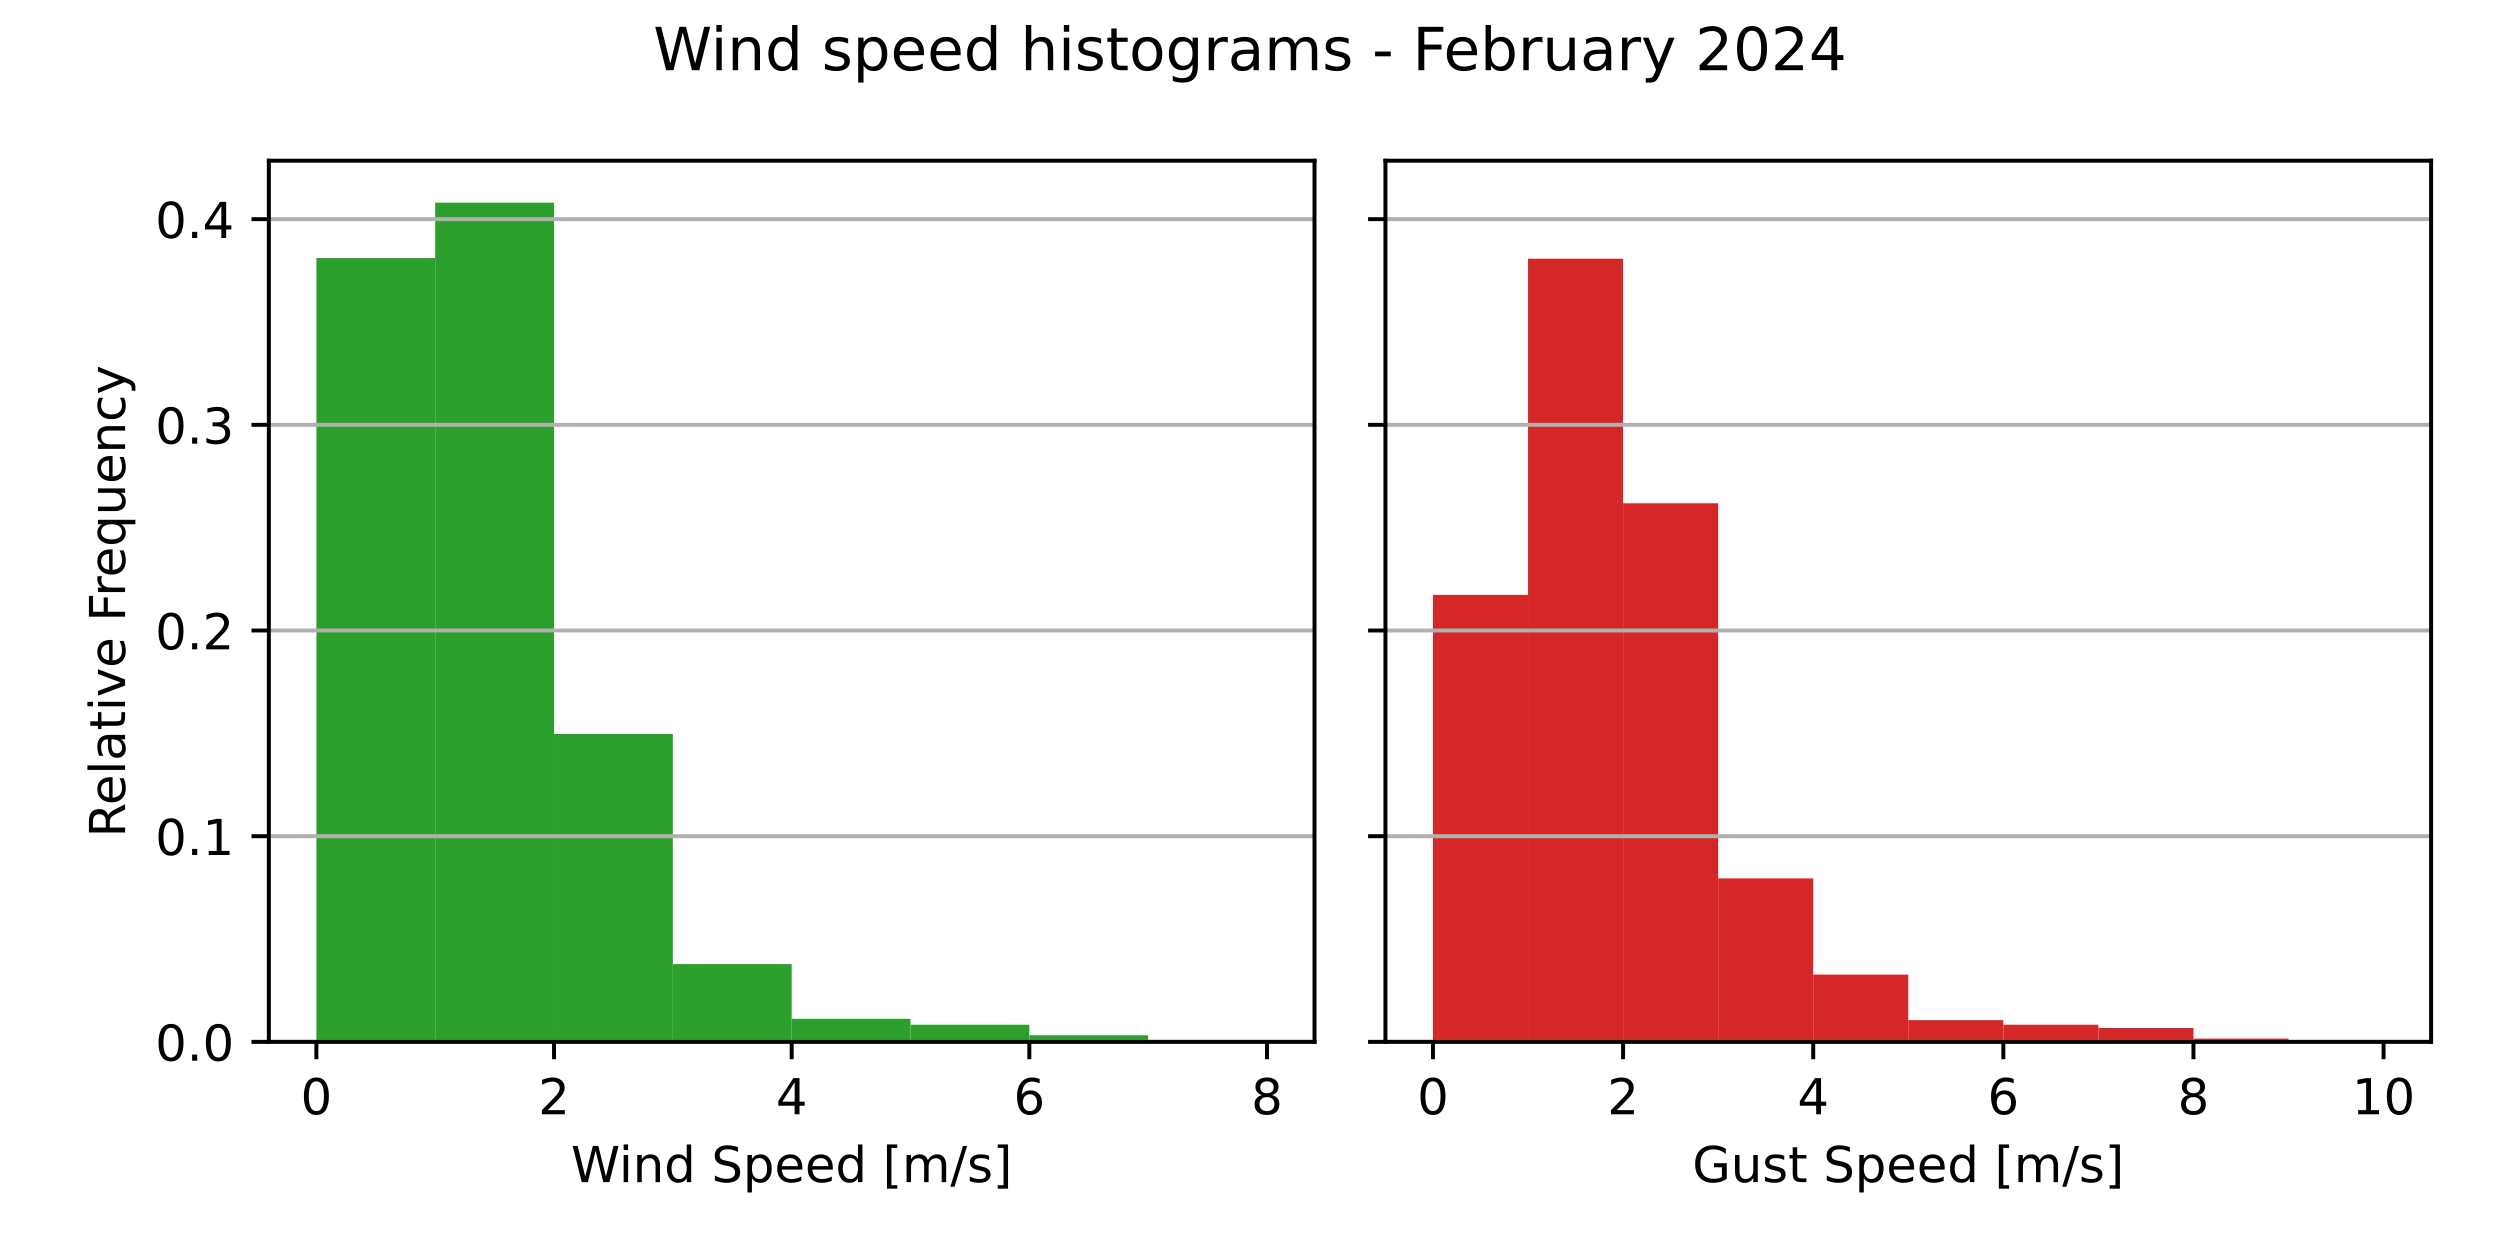
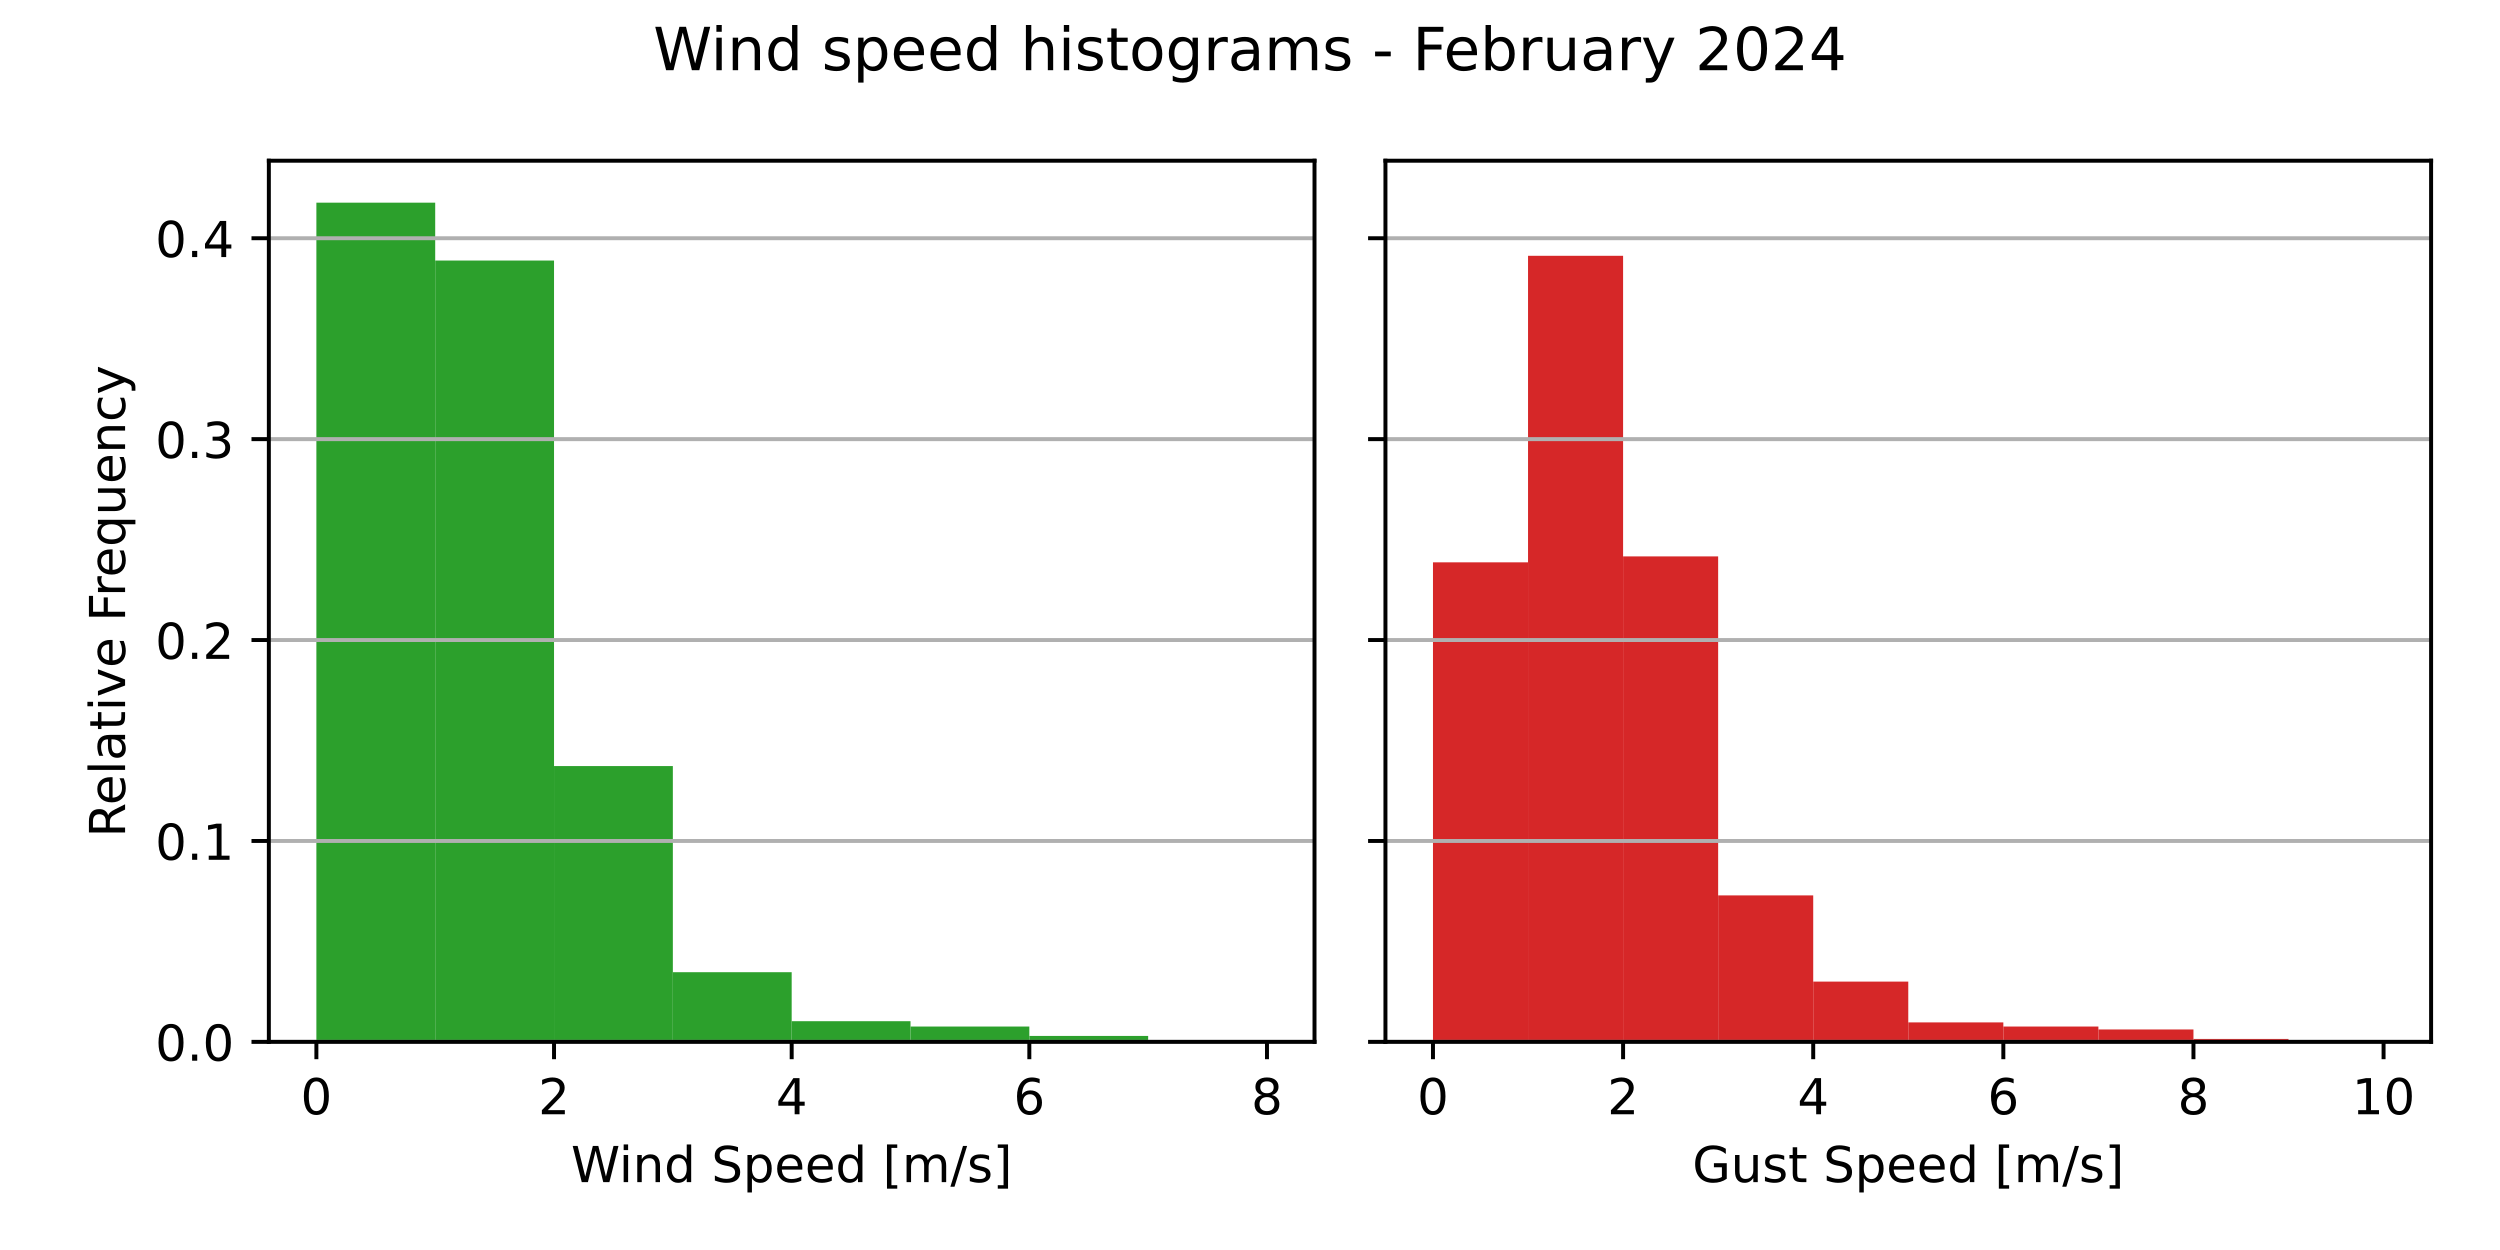
<svg xmlns="http://www.w3.org/2000/svg" xmlns:xlink="http://www.w3.org/1999/xlink" width="504pt" height="252pt" viewBox="0 0 504 252" version="1.1">
  <defs>
    <style type="text/css">*{stroke-linejoin: round; stroke-linecap: butt}</style>
  </defs>
  <g id="figure_1">
    <g id="patch_1">
      <path d="M 0 252  L 504 252  L 504 0  L 0 0  z " style="fill: #ffffff" />
    </g>
    <g id="axes_1">
      <g id="patch_2">
        <path d="M 54.2 210.04  L 265.005 210.04  L 265.005 32.4  L 54.2 32.4  z " style="fill: #ffffff" />
      </g>
      <g id="patch_3">
-         <path d="M 63.782 210.04  L 87.737 210.04  L 87.737 52.023  L 63.782 52.023  z " clip-path="url(#p6b9f915f51)" style="fill: #2ca02c" />
+         <path d="M 63.782 210.04  L 87.737 210.04  L 87.737 40.859  L 63.782 40.859  z " clip-path="url(#p1b84516d72)" style="fill: #2ca02c" />
      </g>
      <g id="patch_4">
-         <path d="M 87.737 210.04  L 111.692 210.04  L 111.692 40.859  L 87.737 40.859  z " clip-path="url(#p6b9f915f51)" style="fill: #2ca02c" />
+         <path d="M 87.737 210.04  L 111.692 210.04  L 111.692 52.527  L 87.737 52.527  z " clip-path="url(#p1b84516d72)" style="fill: #2ca02c" />
      </g>
      <g id="patch_5">
-         <path d="M 111.692 210.04  L 135.647 210.04  L 135.647 147.976  L 111.692 147.976  z " clip-path="url(#p6b9f915f51)" style="fill: #2ca02c" />
+         <path d="M 111.692 210.04  L 135.647 210.04  L 135.647 154.44  L 111.692 154.44  z " clip-path="url(#p1b84516d72)" style="fill: #2ca02c" />
      </g>
      <g id="patch_6">
-         <path d="M 135.647 210.04  L 159.603 210.04  L 159.603 194.358  L 135.647 194.358  z " clip-path="url(#p6b9f915f51)" style="fill: #2ca02c" />
+         <path d="M 135.647 210.04  L 159.603 210.04  L 159.603 195.991  L 135.647 195.991  z " clip-path="url(#p1b84516d72)" style="fill: #2ca02c" />
      </g>
      <g id="patch_7">
-         <path d="M 159.603 210.04  L 183.558 210.04  L 183.558 205.389  L 159.603 205.389  z " clip-path="url(#p6b9f915f51)" style="fill: #2ca02c" />
+         <path d="M 159.603 210.04  L 183.558 210.04  L 183.558 205.873  L 159.603 205.873  z " clip-path="url(#p1b84516d72)" style="fill: #2ca02c" />
      </g>
      <g id="patch_8">
-         <path d="M 183.558 210.04  L 207.513 210.04  L 207.513 206.585  L 183.558 206.585  z " clip-path="url(#p6b9f915f51)" style="fill: #2ca02c" />
+         <path d="M 183.558 210.04  L 207.513 210.04  L 207.513 206.945  L 183.558 206.945  z " clip-path="url(#p1b84516d72)" style="fill: #2ca02c" />
      </g>
      <g id="patch_9">
-         <path d="M 207.513 210.04  L 231.468 210.04  L 231.468 208.711  L 207.513 208.711  z " clip-path="url(#p6b9f915f51)" style="fill: #2ca02c" />
+         <path d="M 207.513 210.04  L 231.468 210.04  L 231.468 208.849  L 207.513 208.849  z " clip-path="url(#p1b84516d72)" style="fill: #2ca02c" />
      </g>
      <g id="patch_10">
-         <path d="M 231.468 210.04  L 255.423 210.04  L 255.423 209.774  L 231.468 209.774  z " clip-path="url(#p6b9f915f51)" style="fill: #2ca02c" />
+         <path d="M 231.468 210.04  L 255.423 210.04  L 255.423 209.802  L 231.468 209.802  z " clip-path="url(#p1b84516d72)" style="fill: #2ca02c" />
      </g>
      <g id="matplotlib.axis_1">
        <g id="xtick_1">
          <g id="line2d_1">
            <defs>
-               <path id="m5ba12f06b1" d="M 0 0  L 0 3.5  " style="stroke: #000000; stroke-width: 0.8" />
+               <path id="m0b218c854e" d="M 0 0  L 0 3.5  " style="stroke: #000000; stroke-width: 0.8" />
            </defs>
            <g>
-               <use xlink:href="#m5ba12f06b1" x="63.782" y="210.04" style="stroke: #000000; stroke-width: 0.8" />
+               <use xlink:href="#m0b218c854e" x="63.782" y="210.04" style="stroke: #000000; stroke-width: 0.8" />
            </g>
          </g>
          <g id="text_1">
            <g transform="translate(60.6008 224.6384) scale(0.1 -0.1)">
              <defs>
                <path id="DejaVuSans-30" d="M 2034 4250  Q 1547 4250 1301 3770  Q 1056 3291 1056 2328  Q 1056 1369 1301 889  Q 1547 409 2034 409  Q 2525 409 2770 889  Q 3016 1369 3016 2328  Q 3016 3291 2770 3770  Q 2525 4250 2034 4250  z M 2034 4750  Q 2819 4750 3233 4129  Q 3647 3509 3647 2328  Q 3647 1150 3233 529  Q 2819 -91 2034 -91  Q 1250 -91 836 529  Q 422 1150 422 2328  Q 422 3509 836 4129  Q 1250 4750 2034 4750  z " transform="scale(0.015625)" />
              </defs>
              <use xlink:href="#DejaVuSans-30" />
            </g>
          </g>
        </g>
        <g id="xtick_2">
          <g id="line2d_2">
            <g>
-               <use xlink:href="#m5ba12f06b1" x="111.692" y="210.04" style="stroke: #000000; stroke-width: 0.8" />
+               <use xlink:href="#m0b218c854e" x="111.692" y="210.04" style="stroke: #000000; stroke-width: 0.8" />
            </g>
          </g>
          <g id="text_2">
            <g transform="translate(108.5111 224.6384) scale(0.1 -0.1)">
              <defs>
                <path id="DejaVuSans-32" d="M 1228 531  L 3431 531  L 3431 0  L 469 0  L 469 531  Q 828 903 1448 1529  Q 2069 2156 2228 2338  Q 2531 2678 2651 2914  Q 2772 3150 2772 3378  Q 2772 3750 2511 3984  Q 2250 4219 1831 4219  Q 1534 4219 1204 4116  Q 875 4013 500 3803  L 500 4441  Q 881 4594 1212 4672  Q 1544 4750 1819 4750  Q 2544 4750 2975 4387  Q 3406 4025 3406 3419  Q 3406 3131 3298 2873  Q 3191 2616 2906 2266  Q 2828 2175 2409 1742  Q 1991 1309 1228 531  z " transform="scale(0.015625)" />
              </defs>
              <use xlink:href="#DejaVuSans-32" />
            </g>
          </g>
        </g>
        <g id="xtick_3">
          <g id="line2d_3">
            <g>
-               <use xlink:href="#m5ba12f06b1" x="159.603" y="210.04" style="stroke: #000000; stroke-width: 0.8" />
+               <use xlink:href="#m0b218c854e" x="159.603" y="210.04" style="stroke: #000000; stroke-width: 0.8" />
            </g>
          </g>
          <g id="text_3">
            <g transform="translate(156.4213 224.6384) scale(0.1 -0.1)">
              <defs>
                <path id="DejaVuSans-34" d="M 2419 4116  L 825 1625  L 2419 1625  L 2419 4116  z M 2253 4666  L 3047 4666  L 3047 1625  L 3713 1625  L 3713 1100  L 3047 1100  L 3047 0  L 2419 0  L 2419 1100  L 313 1100  L 313 1709  L 2253 4666  z " transform="scale(0.015625)" />
              </defs>
              <use xlink:href="#DejaVuSans-34" />
            </g>
          </g>
        </g>
        <g id="xtick_4">
          <g id="line2d_4">
            <g>
-               <use xlink:href="#m5ba12f06b1" x="207.513" y="210.04" style="stroke: #000000; stroke-width: 0.8" />
+               <use xlink:href="#m0b218c854e" x="207.513" y="210.04" style="stroke: #000000; stroke-width: 0.8" />
            </g>
          </g>
          <g id="text_4">
            <g transform="translate(204.3316 224.6384) scale(0.1 -0.1)">
              <defs>
                <path id="DejaVuSans-36" d="M 2113 2584  Q 1688 2584 1439 2293  Q 1191 2003 1191 1497  Q 1191 994 1439 701  Q 1688 409 2113 409  Q 2538 409 2786 701  Q 3034 994 3034 1497  Q 3034 2003 2786 2293  Q 2538 2584 2113 2584  z M 3366 4563  L 3366 3988  Q 3128 4100 2886 4159  Q 2644 4219 2406 4219  Q 1781 4219 1451 3797  Q 1122 3375 1075 2522  Q 1259 2794 1537 2939  Q 1816 3084 2150 3084  Q 2853 3084 3261 2657  Q 3669 2231 3669 1497  Q 3669 778 3244 343  Q 2819 -91 2113 -91  Q 1303 -91 875 529  Q 447 1150 447 2328  Q 447 3434 972 4092  Q 1497 4750 2381 4750  Q 2619 4750 2861 4703  Q 3103 4656 3366 4563  z " transform="scale(0.015625)" />
              </defs>
              <use xlink:href="#DejaVuSans-36" />
            </g>
          </g>
        </g>
        <g id="xtick_5">
          <g id="line2d_5">
            <g>
-               <use xlink:href="#m5ba12f06b1" x="255.423" y="210.04" style="stroke: #000000; stroke-width: 0.8" />
+               <use xlink:href="#m0b218c854e" x="255.423" y="210.04" style="stroke: #000000; stroke-width: 0.8" />
            </g>
          </g>
          <g id="text_5">
            <g transform="translate(252.2418 224.6384) scale(0.1 -0.1)">
              <defs>
                <path id="DejaVuSans-38" d="M 2034 2216  Q 1584 2216 1326 1975  Q 1069 1734 1069 1313  Q 1069 891 1326 650  Q 1584 409 2034 409  Q 2484 409 2743 651  Q 3003 894 3003 1313  Q 3003 1734 2745 1975  Q 2488 2216 2034 2216  z M 1403 2484  Q 997 2584 770 2862  Q 544 3141 544 3541  Q 544 4100 942 4425  Q 1341 4750 2034 4750  Q 2731 4750 3128 4425  Q 3525 4100 3525 3541  Q 3525 3141 3298 2862  Q 3072 2584 2669 2484  Q 3125 2378 3379 2068  Q 3634 1759 3634 1313  Q 3634 634 3220 271  Q 2806 -91 2034 -91  Q 1263 -91 848 271  Q 434 634 434 1313  Q 434 1759 690 2068  Q 947 2378 1403 2484  z M 1172 3481  Q 1172 3119 1398 2916  Q 1625 2713 2034 2713  Q 2441 2713 2670 2916  Q 2900 3119 2900 3481  Q 2900 3844 2670 4047  Q 2441 4250 2034 4250  Q 1625 4250 1398 4047  Q 1172 3844 1172 3481  z " transform="scale(0.015625)" />
              </defs>
              <use xlink:href="#DejaVuSans-38" />
            </g>
          </g>
        </g>
        <g id="text_6">
          <g transform="translate(115.1244 238.3166) scale(0.1 -0.1)">
            <defs>
              <path id="DejaVuSans-57" d="M 213 4666  L 850 4666  L 1831 722  L 2809 4666  L 3519 4666  L 4500 722  L 5478 4666  L 6119 4666  L 4947 0  L 4153 0  L 3169 4050  L 2175 0  L 1381 0  L 213 4666  z " transform="scale(0.015625)" />
              <path id="DejaVuSans-69" d="M 603 3500  L 1178 3500  L 1178 0  L 603 0  L 603 3500  z M 603 4863  L 1178 4863  L 1178 4134  L 603 4134  L 603 4863  z " transform="scale(0.015625)" />
              <path id="DejaVuSans-6e" d="M 3513 2113  L 3513 0  L 2938 0  L 2938 2094  Q 2938 2591 2744 2837  Q 2550 3084 2163 3084  Q 1697 3084 1428 2787  Q 1159 2491 1159 1978  L 1159 0  L 581 0  L 581 3500  L 1159 3500  L 1159 2956  Q 1366 3272 1645 3428  Q 1925 3584 2291 3584  Q 2894 3584 3203 3211  Q 3513 2838 3513 2113  z " transform="scale(0.015625)" />
              <path id="DejaVuSans-64" d="M 2906 2969  L 2906 4863  L 3481 4863  L 3481 0  L 2906 0  L 2906 525  Q 2725 213 2448 61  Q 2172 -91 1784 -91  Q 1150 -91 751 415  Q 353 922 353 1747  Q 353 2572 751 3078  Q 1150 3584 1784 3584  Q 2172 3584 2448 3432  Q 2725 3281 2906 2969  z M 947 1747  Q 947 1113 1208 752  Q 1469 391 1925 391  Q 2381 391 2643 752  Q 2906 1113 2906 1747  Q 2906 2381 2643 2742  Q 2381 3103 1925 3103  Q 1469 3103 1208 2742  Q 947 2381 947 1747  z " transform="scale(0.015625)" />
              <path id="DejaVuSans-20" transform="scale(0.015625)" />
              <path id="DejaVuSans-53" d="M 3425 4513  L 3425 3897  Q 3066 4069 2747 4153  Q 2428 4238 2131 4238  Q 1616 4238 1336 4038  Q 1056 3838 1056 3469  Q 1056 3159 1242 3001  Q 1428 2844 1947 2747  L 2328 2669  Q 3034 2534 3370 2195  Q 3706 1856 3706 1288  Q 3706 609 3251 259  Q 2797 -91 1919 -91  Q 1588 -91 1214 -16  Q 841 59 441 206  L 441 856  Q 825 641 1194 531  Q 1563 422 1919 422  Q 2459 422 2753 634  Q 3047 847 3047 1241  Q 3047 1584 2836 1778  Q 2625 1972 2144 2069  L 1759 2144  Q 1053 2284 737 2584  Q 422 2884 422 3419  Q 422 4038 858 4394  Q 1294 4750 2059 4750  Q 2388 4750 2728 4690  Q 3069 4631 3425 4513  z " transform="scale(0.015625)" />
              <path id="DejaVuSans-70" d="M 1159 525  L 1159 -1331  L 581 -1331  L 581 3500  L 1159 3500  L 1159 2969  Q 1341 3281 1617 3432  Q 1894 3584 2278 3584  Q 2916 3584 3314 3078  Q 3713 2572 3713 1747  Q 3713 922 3314 415  Q 2916 -91 2278 -91  Q 1894 -91 1617 61  Q 1341 213 1159 525  z M 3116 1747  Q 3116 2381 2855 2742  Q 2594 3103 2138 3103  Q 1681 3103 1420 2742  Q 1159 2381 1159 1747  Q 1159 1113 1420 752  Q 1681 391 2138 391  Q 2594 391 2855 752  Q 3116 1113 3116 1747  z " transform="scale(0.015625)" />
              <path id="DejaVuSans-65" d="M 3597 1894  L 3597 1613  L 953 1613  Q 991 1019 1311 708  Q 1631 397 2203 397  Q 2534 397 2845 478  Q 3156 559 3463 722  L 3463 178  Q 3153 47 2828 -22  Q 2503 -91 2169 -91  Q 1331 -91 842 396  Q 353 884 353 1716  Q 353 2575 817 3079  Q 1281 3584 2069 3584  Q 2775 3584 3186 3129  Q 3597 2675 3597 1894  z M 3022 2063  Q 3016 2534 2758 2815  Q 2500 3097 2075 3097  Q 1594 3097 1305 2825  Q 1016 2553 972 2059  L 3022 2063  z " transform="scale(0.015625)" />
              <path id="DejaVuSans-5b" d="M 550 4863  L 1875 4863  L 1875 4416  L 1125 4416  L 1125 -397  L 1875 -397  L 1875 -844  L 550 -844  L 550 4863  z " transform="scale(0.015625)" />
              <path id="DejaVuSans-6d" d="M 3328 2828  Q 3544 3216 3844 3400  Q 4144 3584 4550 3584  Q 5097 3584 5394 3201  Q 5691 2819 5691 2113  L 5691 0  L 5113 0  L 5113 2094  Q 5113 2597 4934 2840  Q 4756 3084 4391 3084  Q 3944 3084 3684 2787  Q 3425 2491 3425 1978  L 3425 0  L 2847 0  L 2847 2094  Q 2847 2600 2669 2842  Q 2491 3084 2119 3084  Q 1678 3084 1418 2786  Q 1159 2488 1159 1978  L 1159 0  L 581 0  L 581 3500  L 1159 3500  L 1159 2956  Q 1356 3278 1631 3431  Q 1906 3584 2284 3584  Q 2666 3584 2933 3390  Q 3200 3197 3328 2828  z " transform="scale(0.015625)" />
              <path id="DejaVuSans-2f" d="M 1625 4666  L 2156 4666  L 531 -594  L 0 -594  L 1625 4666  z " transform="scale(0.015625)" />
              <path id="DejaVuSans-73" d="M 2834 3397  L 2834 2853  Q 2591 2978 2328 3040  Q 2066 3103 1784 3103  Q 1356 3103 1142 2972  Q 928 2841 928 2578  Q 928 2378 1081 2264  Q 1234 2150 1697 2047  L 1894 2003  Q 2506 1872 2764 1633  Q 3022 1394 3022 966  Q 3022 478 2636 193  Q 2250 -91 1575 -91  Q 1294 -91 989 -36  Q 684 19 347 128  L 347 722  Q 666 556 975 473  Q 1284 391 1588 391  Q 1994 391 2212 530  Q 2431 669 2431 922  Q 2431 1156 2273 1281  Q 2116 1406 1581 1522  L 1381 1569  Q 847 1681 609 1914  Q 372 2147 372 2553  Q 372 3047 722 3315  Q 1072 3584 1716 3584  Q 2034 3584 2315 3537  Q 2597 3491 2834 3397  z " transform="scale(0.015625)" />
              <path id="DejaVuSans-5d" d="M 1947 4863  L 1947 -844  L 622 -844  L 622 -397  L 1369 -397  L 1369 4416  L 622 4416  L 622 4863  L 1947 4863  z " transform="scale(0.015625)" />
            </defs>
            <use xlink:href="#DejaVuSans-57" />
            <use xlink:href="#DejaVuSans-69" x="96.627" />
            <use xlink:href="#DejaVuSans-6e" x="124.41" />
            <use xlink:href="#DejaVuSans-64" x="187.789" />
            <use xlink:href="#DejaVuSans-20" x="251.266" />
            <use xlink:href="#DejaVuSans-53" x="283.053" />
            <use xlink:href="#DejaVuSans-70" x="346.529" />
            <use xlink:href="#DejaVuSans-65" x="410.006" />
            <use xlink:href="#DejaVuSans-65" x="471.529" />
            <use xlink:href="#DejaVuSans-64" x="533.053" />
            <use xlink:href="#DejaVuSans-20" x="596.529" />
            <use xlink:href="#DejaVuSans-5b" x="628.316" />
            <use xlink:href="#DejaVuSans-6d" x="667.33" />
            <use xlink:href="#DejaVuSans-2f" x="764.742" />
            <use xlink:href="#DejaVuSans-73" x="798.434" />
            <use xlink:href="#DejaVuSans-5d" x="850.533" />
          </g>
        </g>
      </g>
      <g id="matplotlib.axis_2">
        <g id="ytick_1">
          <g id="line2d_6">
-             <path d="M 54.2 210.04  L 265.005 210.04  " clip-path="url(#p6b9f915f51)" style="fill: none; stroke: #b0b0b0; stroke-width: 0.8; stroke-linecap: square" />
+             <path d="M 54.2 210.04  L 265.005 210.04  " clip-path="url(#p1b84516d72)" style="fill: none; stroke: #b0b0b0; stroke-width: 0.8; stroke-linecap: square" />
          </g>
          <g id="line2d_7">
            <defs>
-               <path id="mb3b4812529" d="M 0 0  L -3.5 0  " style="stroke: #000000; stroke-width: 0.8" />
+               <path id="m12b5287d0e" d="M 0 0  L -3.5 0  " style="stroke: #000000; stroke-width: 0.8" />
            </defs>
            <g>
-               <use xlink:href="#mb3b4812529" x="54.2" y="210.04" style="stroke: #000000; stroke-width: 0.8" />
+               <use xlink:href="#m12b5287d0e" x="54.2" y="210.04" style="stroke: #000000; stroke-width: 0.8" />
            </g>
          </g>
          <g id="text_7">
            <g transform="translate(31.29688 213.8392) scale(0.1 -0.1)">
              <defs>
                <path id="DejaVuSans-2e" d="M 684 794  L 1344 794  L 1344 0  L 684 0  L 684 794  z " transform="scale(0.015625)" />
              </defs>
              <use xlink:href="#DejaVuSans-30" />
              <use xlink:href="#DejaVuSans-2e" x="63.623" />
              <use xlink:href="#DejaVuSans-30" x="95.41" />
            </g>
          </g>
        </g>
        <g id="ytick_2">
          <g id="line2d_8">
-             <path d="M 54.2 168.575  L 265.005 168.575  " clip-path="url(#p6b9f915f51)" style="fill: none; stroke: #b0b0b0; stroke-width: 0.8; stroke-linecap: square" />
+             <path d="M 54.2 169.537  L 265.005 169.537  " clip-path="url(#p1b84516d72)" style="fill: none; stroke: #b0b0b0; stroke-width: 0.8; stroke-linecap: square" />
          </g>
          <g id="line2d_9">
            <g>
-               <use xlink:href="#mb3b4812529" x="54.2" y="168.575" style="stroke: #000000; stroke-width: 0.8" />
+               <use xlink:href="#m12b5287d0e" x="54.2" y="169.537" style="stroke: #000000; stroke-width: 0.8" />
            </g>
          </g>
          <g id="text_8">
-             <g transform="translate(31.29688 172.3746) scale(0.1 -0.1)">
+             <g transform="translate(31.29688 173.3358) scale(0.1 -0.1)">
              <defs>
                <path id="DejaVuSans-31" d="M 794 531  L 1825 531  L 1825 4091  L 703 3866  L 703 4441  L 1819 4666  L 2450 4666  L 2450 531  L 3481 531  L 3481 0  L 794 0  L 794 531  z " transform="scale(0.015625)" />
              </defs>
              <use xlink:href="#DejaVuSans-30" />
              <use xlink:href="#DejaVuSans-2e" x="63.623" />
              <use xlink:href="#DejaVuSans-31" x="95.41" />
            </g>
          </g>
        </g>
        <g id="ytick_3">
          <g id="line2d_10">
-             <path d="M 54.2 127.111  L 265.005 127.111  " clip-path="url(#p6b9f915f51)" style="fill: none; stroke: #b0b0b0; stroke-width: 0.8; stroke-linecap: square" />
+             <path d="M 54.2 129.033  L 265.005 129.033  " clip-path="url(#p1b84516d72)" style="fill: none; stroke: #b0b0b0; stroke-width: 0.8; stroke-linecap: square" />
          </g>
          <g id="line2d_11">
            <g>
-               <use xlink:href="#mb3b4812529" x="54.2" y="127.111" style="stroke: #000000; stroke-width: 0.8" />
+               <use xlink:href="#m12b5287d0e" x="54.2" y="129.033" style="stroke: #000000; stroke-width: 0.8" />
            </g>
          </g>
          <g id="text_9">
-             <g transform="translate(31.29688 130.91) scale(0.1 -0.1)">
+             <g transform="translate(31.29688 132.8324) scale(0.1 -0.1)">
              <use xlink:href="#DejaVuSans-30" />
              <use xlink:href="#DejaVuSans-2e" x="63.623" />
              <use xlink:href="#DejaVuSans-32" x="95.41" />
            </g>
          </g>
        </g>
        <g id="ytick_4">
          <g id="line2d_12">
-             <path d="M 54.2 85.646  L 265.005 85.646  " clip-path="url(#p6b9f915f51)" style="fill: none; stroke: #b0b0b0; stroke-width: 0.8; stroke-linecap: square" />
+             <path d="M 54.2 88.53  L 265.005 88.53  " clip-path="url(#p1b84516d72)" style="fill: none; stroke: #b0b0b0; stroke-width: 0.8; stroke-linecap: square" />
          </g>
          <g id="line2d_13">
            <g>
-               <use xlink:href="#mb3b4812529" x="54.2" y="85.646" style="stroke: #000000; stroke-width: 0.8" />
+               <use xlink:href="#m12b5287d0e" x="54.2" y="88.53" style="stroke: #000000; stroke-width: 0.8" />
            </g>
          </g>
          <g id="text_10">
-             <g transform="translate(31.29688 89.44537) scale(0.1 -0.1)">
+             <g transform="translate(31.29688 92.32896) scale(0.1 -0.1)">
              <defs>
                <path id="DejaVuSans-33" d="M 2597 2516  Q 3050 2419 3304 2112  Q 3559 1806 3559 1356  Q 3559 666 3084 287  Q 2609 -91 1734 -91  Q 1441 -91 1130 -33  Q 819 25 488 141  L 488 750  Q 750 597 1062 519  Q 1375 441 1716 441  Q 2309 441 2620 675  Q 2931 909 2931 1356  Q 2931 1769 2642 2001  Q 2353 2234 1838 2234  L 1294 2234  L 1294 2753  L 1863 2753  Q 2328 2753 2575 2939  Q 2822 3125 2822 3475  Q 2822 3834 2567 4026  Q 2313 4219 1838 4219  Q 1578 4219 1281 4162  Q 984 4106 628 3988  L 628 4550  Q 988 4650 1302 4700  Q 1616 4750 1894 4750  Q 2613 4750 3031 4423  Q 3450 4097 3450 3541  Q 3450 3153 3228 2886  Q 3006 2619 2597 2516  z " transform="scale(0.015625)" />
              </defs>
              <use xlink:href="#DejaVuSans-30" />
              <use xlink:href="#DejaVuSans-2e" x="63.623" />
              <use xlink:href="#DejaVuSans-33" x="95.41" />
            </g>
          </g>
        </g>
        <g id="ytick_5">
          <g id="line2d_14">
-             <path d="M 54.2 44.182  L 265.005 44.182  " clip-path="url(#p6b9f915f51)" style="fill: none; stroke: #b0b0b0; stroke-width: 0.8; stroke-linecap: square" />
+             <path d="M 54.2 48.026  L 265.005 48.026  " clip-path="url(#p1b84516d72)" style="fill: none; stroke: #b0b0b0; stroke-width: 0.8; stroke-linecap: square" />
          </g>
          <g id="line2d_15">
            <g>
-               <use xlink:href="#mb3b4812529" x="54.2" y="44.182" style="stroke: #000000; stroke-width: 0.8" />
+               <use xlink:href="#m12b5287d0e" x="54.2" y="48.026" style="stroke: #000000; stroke-width: 0.8" />
            </g>
          </g>
          <g id="text_11">
-             <g transform="translate(31.29688 47.98075) scale(0.1 -0.1)">
+             <g transform="translate(31.29688 51.82554) scale(0.1 -0.1)">
              <use xlink:href="#DejaVuSans-30" />
              <use xlink:href="#DejaVuSans-2e" x="63.623" />
              <use xlink:href="#DejaVuSans-34" x="95.41" />
            </g>
          </g>
        </g>
        <g id="text_12">
          <g transform="translate(25.21719 168.8028) rotate(-90) scale(0.1 -0.1)">
            <defs>
              <path id="DejaVuSans-52" d="M 2841 2188  Q 3044 2119 3236 1894  Q 3428 1669 3622 1275  L 4263 0  L 3584 0  L 2988 1197  Q 2756 1666 2539 1819  Q 2322 1972 1947 1972  L 1259 1972  L 1259 0  L 628 0  L 628 4666  L 2053 4666  Q 2853 4666 3247 4331  Q 3641 3997 3641 3322  Q 3641 2881 3436 2590  Q 3231 2300 2841 2188  z M 1259 4147  L 1259 2491  L 2053 2491  Q 2509 2491 2742 2702  Q 2975 2913 2975 3322  Q 2975 3731 2742 3939  Q 2509 4147 2053 4147  L 1259 4147  z " transform="scale(0.015625)" />
              <path id="DejaVuSans-6c" d="M 603 4863  L 1178 4863  L 1178 0  L 603 0  L 603 4863  z " transform="scale(0.015625)" />
              <path id="DejaVuSans-61" d="M 2194 1759  Q 1497 1759 1228 1600  Q 959 1441 959 1056  Q 959 750 1161 570  Q 1363 391 1709 391  Q 2188 391 2477 730  Q 2766 1069 2766 1631  L 2766 1759  L 2194 1759  z M 3341 1997  L 3341 0  L 2766 0  L 2766 531  Q 2569 213 2275 61  Q 1981 -91 1556 -91  Q 1019 -91 701 211  Q 384 513 384 1019  Q 384 1609 779 1909  Q 1175 2209 1959 2209  L 2766 2209  L 2766 2266  Q 2766 2663 2505 2880  Q 2244 3097 1772 3097  Q 1472 3097 1187 3025  Q 903 2953 641 2809  L 641 3341  Q 956 3463 1253 3523  Q 1550 3584 1831 3584  Q 2591 3584 2966 3190  Q 3341 2797 3341 1997  z " transform="scale(0.015625)" />
              <path id="DejaVuSans-74" d="M 1172 4494  L 1172 3500  L 2356 3500  L 2356 3053  L 1172 3053  L 1172 1153  Q 1172 725 1289 603  Q 1406 481 1766 481  L 2356 481  L 2356 0  L 1766 0  Q 1100 0 847 248  Q 594 497 594 1153  L 594 3053  L 172 3053  L 172 3500  L 594 3500  L 594 4494  L 1172 4494  z " transform="scale(0.015625)" />
              <path id="DejaVuSans-76" d="M 191 3500  L 800 3500  L 1894 563  L 2988 3500  L 3597 3500  L 2284 0  L 1503 0  L 191 3500  z " transform="scale(0.015625)" />
              <path id="DejaVuSans-46" d="M 628 4666  L 3309 4666  L 3309 4134  L 1259 4134  L 1259 2759  L 3109 2759  L 3109 2228  L 1259 2228  L 1259 0  L 628 0  L 628 4666  z " transform="scale(0.015625)" />
              <path id="DejaVuSans-72" d="M 2631 2963  Q 2534 3019 2420 3045  Q 2306 3072 2169 3072  Q 1681 3072 1420 2755  Q 1159 2438 1159 1844  L 1159 0  L 581 0  L 581 3500  L 1159 3500  L 1159 2956  Q 1341 3275 1631 3429  Q 1922 3584 2338 3584  Q 2397 3584 2469 3576  Q 2541 3569 2628 3553  L 2631 2963  z " transform="scale(0.015625)" />
              <path id="DejaVuSans-71" d="M 947 1747  Q 947 1113 1208 752  Q 1469 391 1925 391  Q 2381 391 2643 752  Q 2906 1113 2906 1747  Q 2906 2381 2643 2742  Q 2381 3103 1925 3103  Q 1469 3103 1208 2742  Q 947 2381 947 1747  z M 2906 525  Q 2725 213 2448 61  Q 2172 -91 1784 -91  Q 1150 -91 751 415  Q 353 922 353 1747  Q 353 2572 751 3078  Q 1150 3584 1784 3584  Q 2172 3584 2448 3432  Q 2725 3281 2906 2969  L 2906 3500  L 3481 3500  L 3481 -1331  L 2906 -1331  L 2906 525  z " transform="scale(0.015625)" />
              <path id="DejaVuSans-75" d="M 544 1381  L 544 3500  L 1119 3500  L 1119 1403  Q 1119 906 1312 657  Q 1506 409 1894 409  Q 2359 409 2629 706  Q 2900 1003 2900 1516  L 2900 3500  L 3475 3500  L 3475 0  L 2900 0  L 2900 538  Q 2691 219 2414 64  Q 2138 -91 1772 -91  Q 1169 -91 856 284  Q 544 659 544 1381  z M 1991 3584  L 1991 3584  z " transform="scale(0.015625)" />
              <path id="DejaVuSans-63" d="M 3122 3366  L 3122 2828  Q 2878 2963 2633 3030  Q 2388 3097 2138 3097  Q 1578 3097 1268 2742  Q 959 2388 959 1747  Q 959 1106 1268 751  Q 1578 397 2138 397  Q 2388 397 2633 464  Q 2878 531 3122 666  L 3122 134  Q 2881 22 2623 -34  Q 2366 -91 2075 -91  Q 1284 -91 818 406  Q 353 903 353 1747  Q 353 2603 823 3093  Q 1294 3584 2113 3584  Q 2378 3584 2631 3529  Q 2884 3475 3122 3366  z " transform="scale(0.015625)" />
              <path id="DejaVuSans-79" d="M 2059 -325  Q 1816 -950 1584 -1140  Q 1353 -1331 966 -1331  L 506 -1331  L 506 -850  L 844 -850  Q 1081 -850 1212 -737  Q 1344 -625 1503 -206  L 1606 56  L 191 3500  L 800 3500  L 1894 763  L 2988 3500  L 3597 3500  L 2059 -325  z " transform="scale(0.015625)" />
            </defs>
            <use xlink:href="#DejaVuSans-52" />
            <use xlink:href="#DejaVuSans-65" x="64.982" />
            <use xlink:href="#DejaVuSans-6c" x="126.506" />
            <use xlink:href="#DejaVuSans-61" x="154.289" />
            <use xlink:href="#DejaVuSans-74" x="215.568" />
            <use xlink:href="#DejaVuSans-69" x="254.777" />
            <use xlink:href="#DejaVuSans-76" x="282.561" />
            <use xlink:href="#DejaVuSans-65" x="341.74" />
            <use xlink:href="#DejaVuSans-20" x="403.264" />
            <use xlink:href="#DejaVuSans-46" x="435.051" />
            <use xlink:href="#DejaVuSans-72" x="485.32" />
            <use xlink:href="#DejaVuSans-65" x="524.184" />
            <use xlink:href="#DejaVuSans-71" x="585.707" />
            <use xlink:href="#DejaVuSans-75" x="649.184" />
            <use xlink:href="#DejaVuSans-65" x="712.562" />
            <use xlink:href="#DejaVuSans-6e" x="774.086" />
            <use xlink:href="#DejaVuSans-63" x="837.465" />
            <use xlink:href="#DejaVuSans-79" x="892.445" />
          </g>
        </g>
      </g>
      <g id="patch_11">
        <path d="M 54.2 210.04  L 54.2 32.4  " style="fill: none; stroke: #000000; stroke-width: 0.8; stroke-linejoin: miter; stroke-linecap: square" />
      </g>
      <g id="patch_12">
        <path d="M 265.005 210.04  L 265.005 32.4  " style="fill: none; stroke: #000000; stroke-width: 0.8; stroke-linejoin: miter; stroke-linecap: square" />
      </g>
      <g id="patch_13">
        <path d="M 54.2 210.04  L 265.005 210.04  " style="fill: none; stroke: #000000; stroke-width: 0.8; stroke-linejoin: miter; stroke-linecap: square" />
      </g>
      <g id="patch_14">
        <path d="M 54.2 32.4  L 265.005 32.4  " style="fill: none; stroke: #000000; stroke-width: 0.8; stroke-linejoin: miter; stroke-linecap: square" />
      </g>
    </g>
    <g id="axes_2">
      <g id="patch_15">
        <path d="M 279.305 210.04  L 490.11 210.04  L 490.11 32.4  L 279.305 32.4  z " style="fill: #ffffff" />
      </g>
      <g id="patch_16">
-         <path d="M 288.887 210.04  L 308.051 210.04  L 308.051 119.934  L 288.887 119.934  z " clip-path="url(#p877c3fa844)" style="fill: #d62728" />
+         <path d="M 288.887 210.04  L 308.051 210.04  L 308.051 113.365  L 288.887 113.365  z " clip-path="url(#p3f68dfb654)" style="fill: #d62728" />
      </g>
      <g id="patch_17">
-         <path d="M 308.051 210.04  L 327.215 210.04  L 327.215 52.155  L 308.051 52.155  z " clip-path="url(#p877c3fa844)" style="fill: #d62728" />
+         <path d="M 308.051 210.04  L 327.215 210.04  L 327.215 51.574  L 308.051 51.574  z " clip-path="url(#p3f68dfb654)" style="fill: #d62728" />
      </g>
      <g id="patch_18">
-         <path d="M 327.215 210.04  L 346.379 210.04  L 346.379 101.461  L 327.215 101.461  z " clip-path="url(#p877c3fa844)" style="fill: #d62728" />
+         <path d="M 327.215 210.04  L 346.379 210.04  L 346.379 112.175  L 327.215 112.175  z " clip-path="url(#p3f68dfb654)" style="fill: #d62728" />
      </g>
      <g id="patch_19">
-         <path d="M 346.379 210.04  L 365.544 210.04  L 365.544 177.081  L 346.379 177.081  z " clip-path="url(#p877c3fa844)" style="fill: #d62728" />
+         <path d="M 346.379 210.04  L 365.544 210.04  L 365.544 180.514  L 346.379 180.514  z " clip-path="url(#p3f68dfb654)" style="fill: #d62728" />
      </g>
      <g id="patch_20">
-         <path d="M 365.544 210.04  L 384.708 210.04  L 384.708 196.484  L 365.544 196.484  z " clip-path="url(#p877c3fa844)" style="fill: #d62728" />
+         <path d="M 365.544 210.04  L 384.708 210.04  L 384.708 197.896  L 365.544 197.896  z " clip-path="url(#p3f68dfb654)" style="fill: #d62728" />
      </g>
      <g id="patch_21">
-         <path d="M 384.708 210.04  L 403.872 210.04  L 403.872 205.654  L 384.708 205.654  z " clip-path="url(#p877c3fa844)" style="fill: #d62728" />
+         <path d="M 384.708 210.04  L 403.872 210.04  L 403.872 206.111  L 384.708 206.111  z " clip-path="url(#p3f68dfb654)" style="fill: #d62728" />
      </g>
      <g id="patch_22">
-         <path d="M 403.872 210.04  L 423.036 210.04  L 423.036 206.585  L 403.872 206.585  z " clip-path="url(#p877c3fa844)" style="fill: #d62728" />
+         <path d="M 403.872 210.04  L 423.036 210.04  L 423.036 206.945  L 403.872 206.945  z " clip-path="url(#p3f68dfb654)" style="fill: #d62728" />
      </g>
      <g id="patch_23">
-         <path d="M 423.036 210.04  L 442.2 210.04  L 442.2 207.249  L 423.036 207.249  z " clip-path="url(#p877c3fa844)" style="fill: #d62728" />
+         <path d="M 423.036 210.04  L 442.2 210.04  L 442.2 207.54  L 423.036 207.54  z " clip-path="url(#p3f68dfb654)" style="fill: #d62728" />
      </g>
      <g id="patch_24">
-         <path d="M 442.2 210.04  L 461.364 210.04  L 461.364 209.376  L 442.2 209.376  z " clip-path="url(#p877c3fa844)" style="fill: #d62728" />
+         <path d="M 442.2 210.04  L 461.364 210.04  L 461.364 209.445  L 442.2 209.445  z " clip-path="url(#p3f68dfb654)" style="fill: #d62728" />
      </g>
      <g id="patch_25">
-         <path d="M 461.364 210.04  L 480.528 210.04  L 480.528 209.774  L 461.364 209.774  z " clip-path="url(#p877c3fa844)" style="fill: #d62728" />
+         <path d="M 461.364 210.04  L 480.528 210.04  L 480.528 209.802  L 461.364 209.802  z " clip-path="url(#p3f68dfb654)" style="fill: #d62728" />
      </g>
      <g id="matplotlib.axis_3">
        <g id="xtick_6">
          <g id="line2d_16">
            <g>
-               <use xlink:href="#m5ba12f06b1" x="288.887" y="210.04" style="stroke: #000000; stroke-width: 0.8" />
+               <use xlink:href="#m0b218c854e" x="288.887" y="210.04" style="stroke: #000000; stroke-width: 0.8" />
            </g>
          </g>
          <g id="text_13">
            <g transform="translate(285.7059 224.6384) scale(0.1 -0.1)">
              <use xlink:href="#DejaVuSans-30" />
            </g>
          </g>
        </g>
        <g id="xtick_7">
          <g id="line2d_17">
            <g>
-               <use xlink:href="#m5ba12f06b1" x="327.215" y="210.04" style="stroke: #000000; stroke-width: 0.8" />
+               <use xlink:href="#m0b218c854e" x="327.215" y="210.04" style="stroke: #000000; stroke-width: 0.8" />
            </g>
          </g>
          <g id="text_14">
            <g transform="translate(324.0341 224.6384) scale(0.1 -0.1)">
              <use xlink:href="#DejaVuSans-32" />
            </g>
          </g>
        </g>
        <g id="xtick_8">
          <g id="line2d_18">
            <g>
-               <use xlink:href="#m5ba12f06b1" x="365.544" y="210.04" style="stroke: #000000; stroke-width: 0.8" />
+               <use xlink:href="#m0b218c854e" x="365.544" y="210.04" style="stroke: #000000; stroke-width: 0.8" />
            </g>
          </g>
          <g id="text_15">
            <g transform="translate(362.3623 224.6384) scale(0.1 -0.1)">
              <use xlink:href="#DejaVuSans-34" />
            </g>
          </g>
        </g>
        <g id="xtick_9">
          <g id="line2d_19">
            <g>
-               <use xlink:href="#m5ba12f06b1" x="403.872" y="210.04" style="stroke: #000000; stroke-width: 0.8" />
+               <use xlink:href="#m0b218c854e" x="403.872" y="210.04" style="stroke: #000000; stroke-width: 0.8" />
            </g>
          </g>
          <g id="text_16">
            <g transform="translate(400.6905 224.6384) scale(0.1 -0.1)">
              <use xlink:href="#DejaVuSans-36" />
            </g>
          </g>
        </g>
        <g id="xtick_10">
          <g id="line2d_20">
            <g>
-               <use xlink:href="#m5ba12f06b1" x="442.2" y="210.04" style="stroke: #000000; stroke-width: 0.8" />
+               <use xlink:href="#m0b218c854e" x="442.2" y="210.04" style="stroke: #000000; stroke-width: 0.8" />
            </g>
          </g>
          <g id="text_17">
            <g transform="translate(439.0187 224.6384) scale(0.1 -0.1)">
              <use xlink:href="#DejaVuSans-38" />
            </g>
          </g>
        </g>
        <g id="xtick_11">
          <g id="line2d_21">
            <g>
-               <use xlink:href="#m5ba12f06b1" x="480.528" y="210.04" style="stroke: #000000; stroke-width: 0.8" />
+               <use xlink:href="#m0b218c854e" x="480.528" y="210.04" style="stroke: #000000; stroke-width: 0.8" />
            </g>
          </g>
          <g id="text_18">
            <g transform="translate(474.1657 224.6384) scale(0.1 -0.1)">
              <use xlink:href="#DejaVuSans-31" />
              <use xlink:href="#DejaVuSans-30" x="63.623" />
            </g>
          </g>
        </g>
        <g id="text_19">
          <g transform="translate(341.185 238.3166) scale(0.1 -0.1)">
            <defs>
              <path id="DejaVuSans-47" d="M 3809 666  L 3809 1919  L 2778 1919  L 2778 2438  L 4434 2438  L 4434 434  Q 4069 175 3628 42  Q 3188 -91 2688 -91  Q 1594 -91 976 548  Q 359 1188 359 2328  Q 359 3472 976 4111  Q 1594 4750 2688 4750  Q 3144 4750 3555 4637  Q 3966 4525 4313 4306  L 4313 3634  Q 3963 3931 3569 4081  Q 3175 4231 2741 4231  Q 1884 4231 1454 3753  Q 1025 3275 1025 2328  Q 1025 1384 1454 906  Q 1884 428 2741 428  Q 3075 428 3337 486  Q 3600 544 3809 666  z " transform="scale(0.015625)" />
            </defs>
            <use xlink:href="#DejaVuSans-47" />
            <use xlink:href="#DejaVuSans-75" x="77.49" />
            <use xlink:href="#DejaVuSans-73" x="140.869" />
            <use xlink:href="#DejaVuSans-74" x="192.969" />
            <use xlink:href="#DejaVuSans-20" x="232.178" />
            <use xlink:href="#DejaVuSans-53" x="263.965" />
            <use xlink:href="#DejaVuSans-70" x="327.441" />
            <use xlink:href="#DejaVuSans-65" x="390.918" />
            <use xlink:href="#DejaVuSans-65" x="452.441" />
            <use xlink:href="#DejaVuSans-64" x="513.965" />
            <use xlink:href="#DejaVuSans-20" x="577.441" />
            <use xlink:href="#DejaVuSans-5b" x="609.229" />
            <use xlink:href="#DejaVuSans-6d" x="648.242" />
            <use xlink:href="#DejaVuSans-2f" x="745.654" />
            <use xlink:href="#DejaVuSans-73" x="779.346" />
            <use xlink:href="#DejaVuSans-5d" x="831.445" />
          </g>
        </g>
      </g>
      <g id="matplotlib.axis_4">
        <g id="ytick_6">
          <g id="line2d_22">
-             <path d="M 279.305 210.04  L 490.11 210.04  " clip-path="url(#p877c3fa844)" style="fill: none; stroke: #b0b0b0; stroke-width: 0.8; stroke-linecap: square" />
+             <path d="M 279.305 210.04  L 490.11 210.04  " clip-path="url(#p3f68dfb654)" style="fill: none; stroke: #b0b0b0; stroke-width: 0.8; stroke-linecap: square" />
          </g>
          <g id="line2d_23">
            <g>
-               <use xlink:href="#mb3b4812529" x="279.305" y="210.04" style="stroke: #000000; stroke-width: 0.8" />
+               <use xlink:href="#m12b5287d0e" x="279.305" y="210.04" style="stroke: #000000; stroke-width: 0.8" />
            </g>
          </g>
        </g>
        <g id="ytick_7">
          <g id="line2d_24">
-             <path d="M 279.305 168.575  L 490.11 168.575  " clip-path="url(#p877c3fa844)" style="fill: none; stroke: #b0b0b0; stroke-width: 0.8; stroke-linecap: square" />
+             <path d="M 279.305 169.537  L 490.11 169.537  " clip-path="url(#p3f68dfb654)" style="fill: none; stroke: #b0b0b0; stroke-width: 0.8; stroke-linecap: square" />
          </g>
          <g id="line2d_25">
            <g>
-               <use xlink:href="#mb3b4812529" x="279.305" y="168.575" style="stroke: #000000; stroke-width: 0.8" />
+               <use xlink:href="#m12b5287d0e" x="279.305" y="169.537" style="stroke: #000000; stroke-width: 0.8" />
            </g>
          </g>
        </g>
        <g id="ytick_8">
          <g id="line2d_26">
-             <path d="M 279.305 127.111  L 490.11 127.111  " clip-path="url(#p877c3fa844)" style="fill: none; stroke: #b0b0b0; stroke-width: 0.8; stroke-linecap: square" />
+             <path d="M 279.305 129.033  L 490.11 129.033  " clip-path="url(#p3f68dfb654)" style="fill: none; stroke: #b0b0b0; stroke-width: 0.8; stroke-linecap: square" />
          </g>
          <g id="line2d_27">
            <g>
-               <use xlink:href="#mb3b4812529" x="279.305" y="127.111" style="stroke: #000000; stroke-width: 0.8" />
+               <use xlink:href="#m12b5287d0e" x="279.305" y="129.033" style="stroke: #000000; stroke-width: 0.8" />
            </g>
          </g>
        </g>
        <g id="ytick_9">
          <g id="line2d_28">
-             <path d="M 279.305 85.646  L 490.11 85.646  " clip-path="url(#p877c3fa844)" style="fill: none; stroke: #b0b0b0; stroke-width: 0.8; stroke-linecap: square" />
+             <path d="M 279.305 88.53  L 490.11 88.53  " clip-path="url(#p3f68dfb654)" style="fill: none; stroke: #b0b0b0; stroke-width: 0.8; stroke-linecap: square" />
          </g>
          <g id="line2d_29">
            <g>
-               <use xlink:href="#mb3b4812529" x="279.305" y="85.646" style="stroke: #000000; stroke-width: 0.8" />
+               <use xlink:href="#m12b5287d0e" x="279.305" y="88.53" style="stroke: #000000; stroke-width: 0.8" />
            </g>
          </g>
        </g>
        <g id="ytick_10">
          <g id="line2d_30">
-             <path d="M 279.305 44.182  L 490.11 44.182  " clip-path="url(#p877c3fa844)" style="fill: none; stroke: #b0b0b0; stroke-width: 0.8; stroke-linecap: square" />
+             <path d="M 279.305 48.026  L 490.11 48.026  " clip-path="url(#p3f68dfb654)" style="fill: none; stroke: #b0b0b0; stroke-width: 0.8; stroke-linecap: square" />
          </g>
          <g id="line2d_31">
            <g>
-               <use xlink:href="#mb3b4812529" x="279.305" y="44.182" style="stroke: #000000; stroke-width: 0.8" />
+               <use xlink:href="#m12b5287d0e" x="279.305" y="48.026" style="stroke: #000000; stroke-width: 0.8" />
            </g>
          </g>
        </g>
      </g>
      <g id="patch_26">
        <path d="M 279.305 210.04  L 279.305 32.4  " style="fill: none; stroke: #000000; stroke-width: 0.8; stroke-linejoin: miter; stroke-linecap: square" />
      </g>
      <g id="patch_27">
        <path d="M 490.11 210.04  L 490.11 32.4  " style="fill: none; stroke: #000000; stroke-width: 0.8; stroke-linejoin: miter; stroke-linecap: square" />
      </g>
      <g id="patch_28">
        <path d="M 279.305 210.04  L 490.11 210.04  " style="fill: none; stroke: #000000; stroke-width: 0.8; stroke-linejoin: miter; stroke-linecap: square" />
      </g>
      <g id="patch_29">
        <path d="M 279.305 32.4  L 490.11 32.4  " style="fill: none; stroke: #000000; stroke-width: 0.8; stroke-linejoin: miter; stroke-linecap: square" />
      </g>
    </g>
    <g id="text_20">
      <g transform="translate(131.7009 14.15813) scale(0.12 -0.12)">
        <defs>
          <path id="DejaVuSans-68" d="M 3513 2113  L 3513 0  L 2938 0  L 2938 2094  Q 2938 2591 2744 2837  Q 2550 3084 2163 3084  Q 1697 3084 1428 2787  Q 1159 2491 1159 1978  L 1159 0  L 581 0  L 581 4863  L 1159 4863  L 1159 2956  Q 1366 3272 1645 3428  Q 1925 3584 2291 3584  Q 2894 3584 3203 3211  Q 3513 2838 3513 2113  z " transform="scale(0.015625)" />
          <path id="DejaVuSans-6f" d="M 1959 3097  Q 1497 3097 1228 2736  Q 959 2375 959 1747  Q 959 1119 1226 758  Q 1494 397 1959 397  Q 2419 397 2687 759  Q 2956 1122 2956 1747  Q 2956 2369 2687 2733  Q 2419 3097 1959 3097  z M 1959 3584  Q 2709 3584 3137 3096  Q 3566 2609 3566 1747  Q 3566 888 3137 398  Q 2709 -91 1959 -91  Q 1206 -91 779 398  Q 353 888 353 1747  Q 353 2609 779 3096  Q 1206 3584 1959 3584  z " transform="scale(0.015625)" />
          <path id="DejaVuSans-67" d="M 2906 1791  Q 2906 2416 2648 2759  Q 2391 3103 1925 3103  Q 1463 3103 1205 2759  Q 947 2416 947 1791  Q 947 1169 1205 825  Q 1463 481 1925 481  Q 2391 481 2648 825  Q 2906 1169 2906 1791  z M 3481 434  Q 3481 -459 3084 -895  Q 2688 -1331 1869 -1331  Q 1566 -1331 1297 -1286  Q 1028 -1241 775 -1147  L 775 -588  Q 1028 -725 1275 -790  Q 1522 -856 1778 -856  Q 2344 -856 2625 -561  Q 2906 -266 2906 331  L 2906 616  Q 2728 306 2450 153  Q 2172 0 1784 0  Q 1141 0 747 490  Q 353 981 353 1791  Q 353 2603 747 3093  Q 1141 3584 1784 3584  Q 2172 3584 2450 3431  Q 2728 3278 2906 2969  L 2906 3500  L 3481 3500  L 3481 434  z " transform="scale(0.015625)" />
          <path id="DejaVuSans-2d" d="M 313 2009  L 1997 2009  L 1997 1497  L 313 1497  L 313 2009  z " transform="scale(0.015625)" />
          <path id="DejaVuSans-62" d="M 3116 1747  Q 3116 2381 2855 2742  Q 2594 3103 2138 3103  Q 1681 3103 1420 2742  Q 1159 2381 1159 1747  Q 1159 1113 1420 752  Q 1681 391 2138 391  Q 2594 391 2855 752  Q 3116 1113 3116 1747  z M 1159 2969  Q 1341 3281 1617 3432  Q 1894 3584 2278 3584  Q 2916 3584 3314 3078  Q 3713 2572 3713 1747  Q 3713 922 3314 415  Q 2916 -91 2278 -91  Q 1894 -91 1617 61  Q 1341 213 1159 525  L 1159 0  L 581 0  L 581 4863  L 1159 4863  L 1159 2969  z " transform="scale(0.015625)" />
        </defs>
        <use xlink:href="#DejaVuSans-57" />
        <use xlink:href="#DejaVuSans-69" x="96.627" />
        <use xlink:href="#DejaVuSans-6e" x="124.41" />
        <use xlink:href="#DejaVuSans-64" x="187.789" />
        <use xlink:href="#DejaVuSans-20" x="251.266" />
        <use xlink:href="#DejaVuSans-73" x="283.053" />
        <use xlink:href="#DejaVuSans-70" x="335.152" />
        <use xlink:href="#DejaVuSans-65" x="398.629" />
        <use xlink:href="#DejaVuSans-65" x="460.152" />
        <use xlink:href="#DejaVuSans-64" x="521.676" />
        <use xlink:href="#DejaVuSans-20" x="585.152" />
        <use xlink:href="#DejaVuSans-68" x="616.939" />
        <use xlink:href="#DejaVuSans-69" x="680.318" />
        <use xlink:href="#DejaVuSans-73" x="708.102" />
        <use xlink:href="#DejaVuSans-74" x="760.201" />
        <use xlink:href="#DejaVuSans-6f" x="799.41" />
        <use xlink:href="#DejaVuSans-67" x="860.592" />
        <use xlink:href="#DejaVuSans-72" x="924.068" />
        <use xlink:href="#DejaVuSans-61" x="965.182" />
        <use xlink:href="#DejaVuSans-6d" x="1026.461" />
        <use xlink:href="#DejaVuSans-73" x="1123.873" />
        <use xlink:href="#DejaVuSans-20" x="1175.973" />
        <use xlink:href="#DejaVuSans-2d" x="1207.76" />
        <use xlink:href="#DejaVuSans-20" x="1243.844" />
        <use xlink:href="#DejaVuSans-46" x="1275.631" />
        <use xlink:href="#DejaVuSans-65" x="1327.65" />
        <use xlink:href="#DejaVuSans-62" x="1389.174" />
        <use xlink:href="#DejaVuSans-72" x="1452.65" />
        <use xlink:href="#DejaVuSans-75" x="1493.764" />
        <use xlink:href="#DejaVuSans-61" x="1557.143" />
        <use xlink:href="#DejaVuSans-72" x="1618.422" />
        <use xlink:href="#DejaVuSans-79" x="1659.535" />
        <use xlink:href="#DejaVuSans-20" x="1718.715" />
        <use xlink:href="#DejaVuSans-32" x="1750.502" />
        <use xlink:href="#DejaVuSans-30" x="1814.125" />
        <use xlink:href="#DejaVuSans-32" x="1877.748" />
        <use xlink:href="#DejaVuSans-34" x="1941.371" />
      </g>
    </g>
  </g>
  <defs>
-     <clipPath id="p6b9f915f51">
+     <clipPath id="p1b84516d72">
      <rect x="54.2" y="32.4" width="210.805" height="177.64" />
    </clipPath>
-     <clipPath id="p877c3fa844">
+     <clipPath id="p3f68dfb654">
      <rect x="279.305" y="32.4" width="210.805" height="177.64" />
    </clipPath>
  </defs>
</svg>
